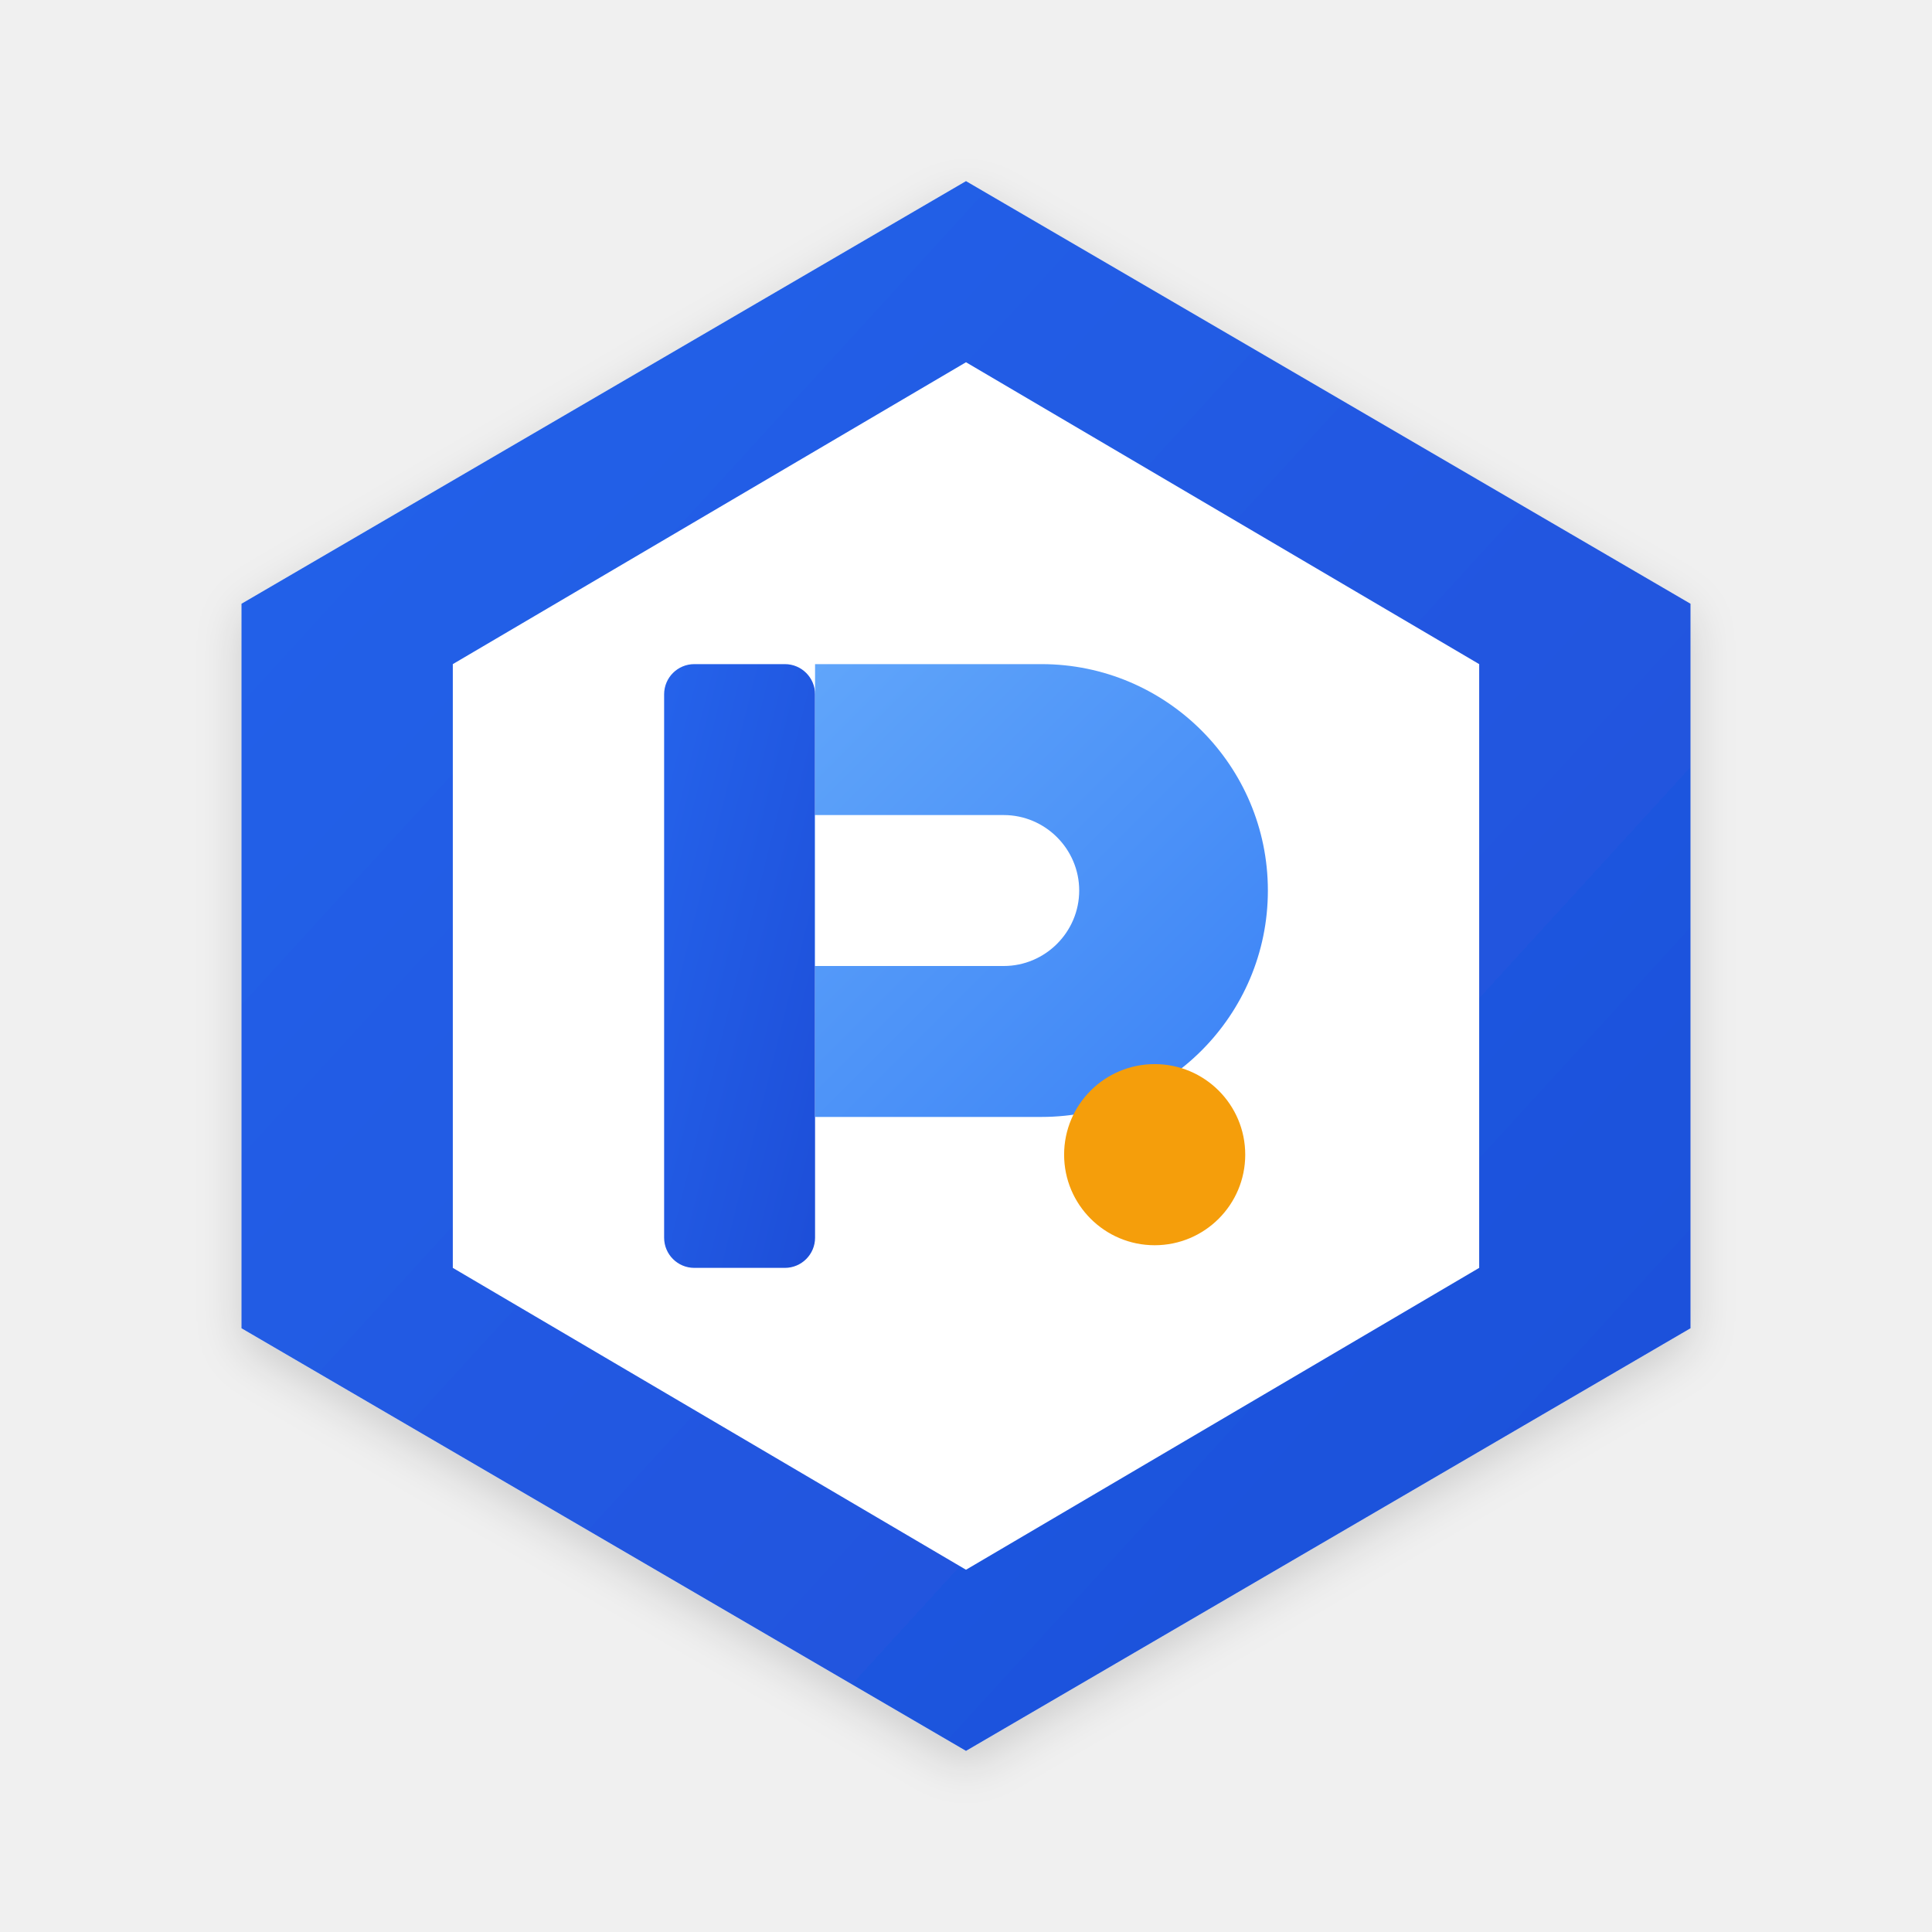
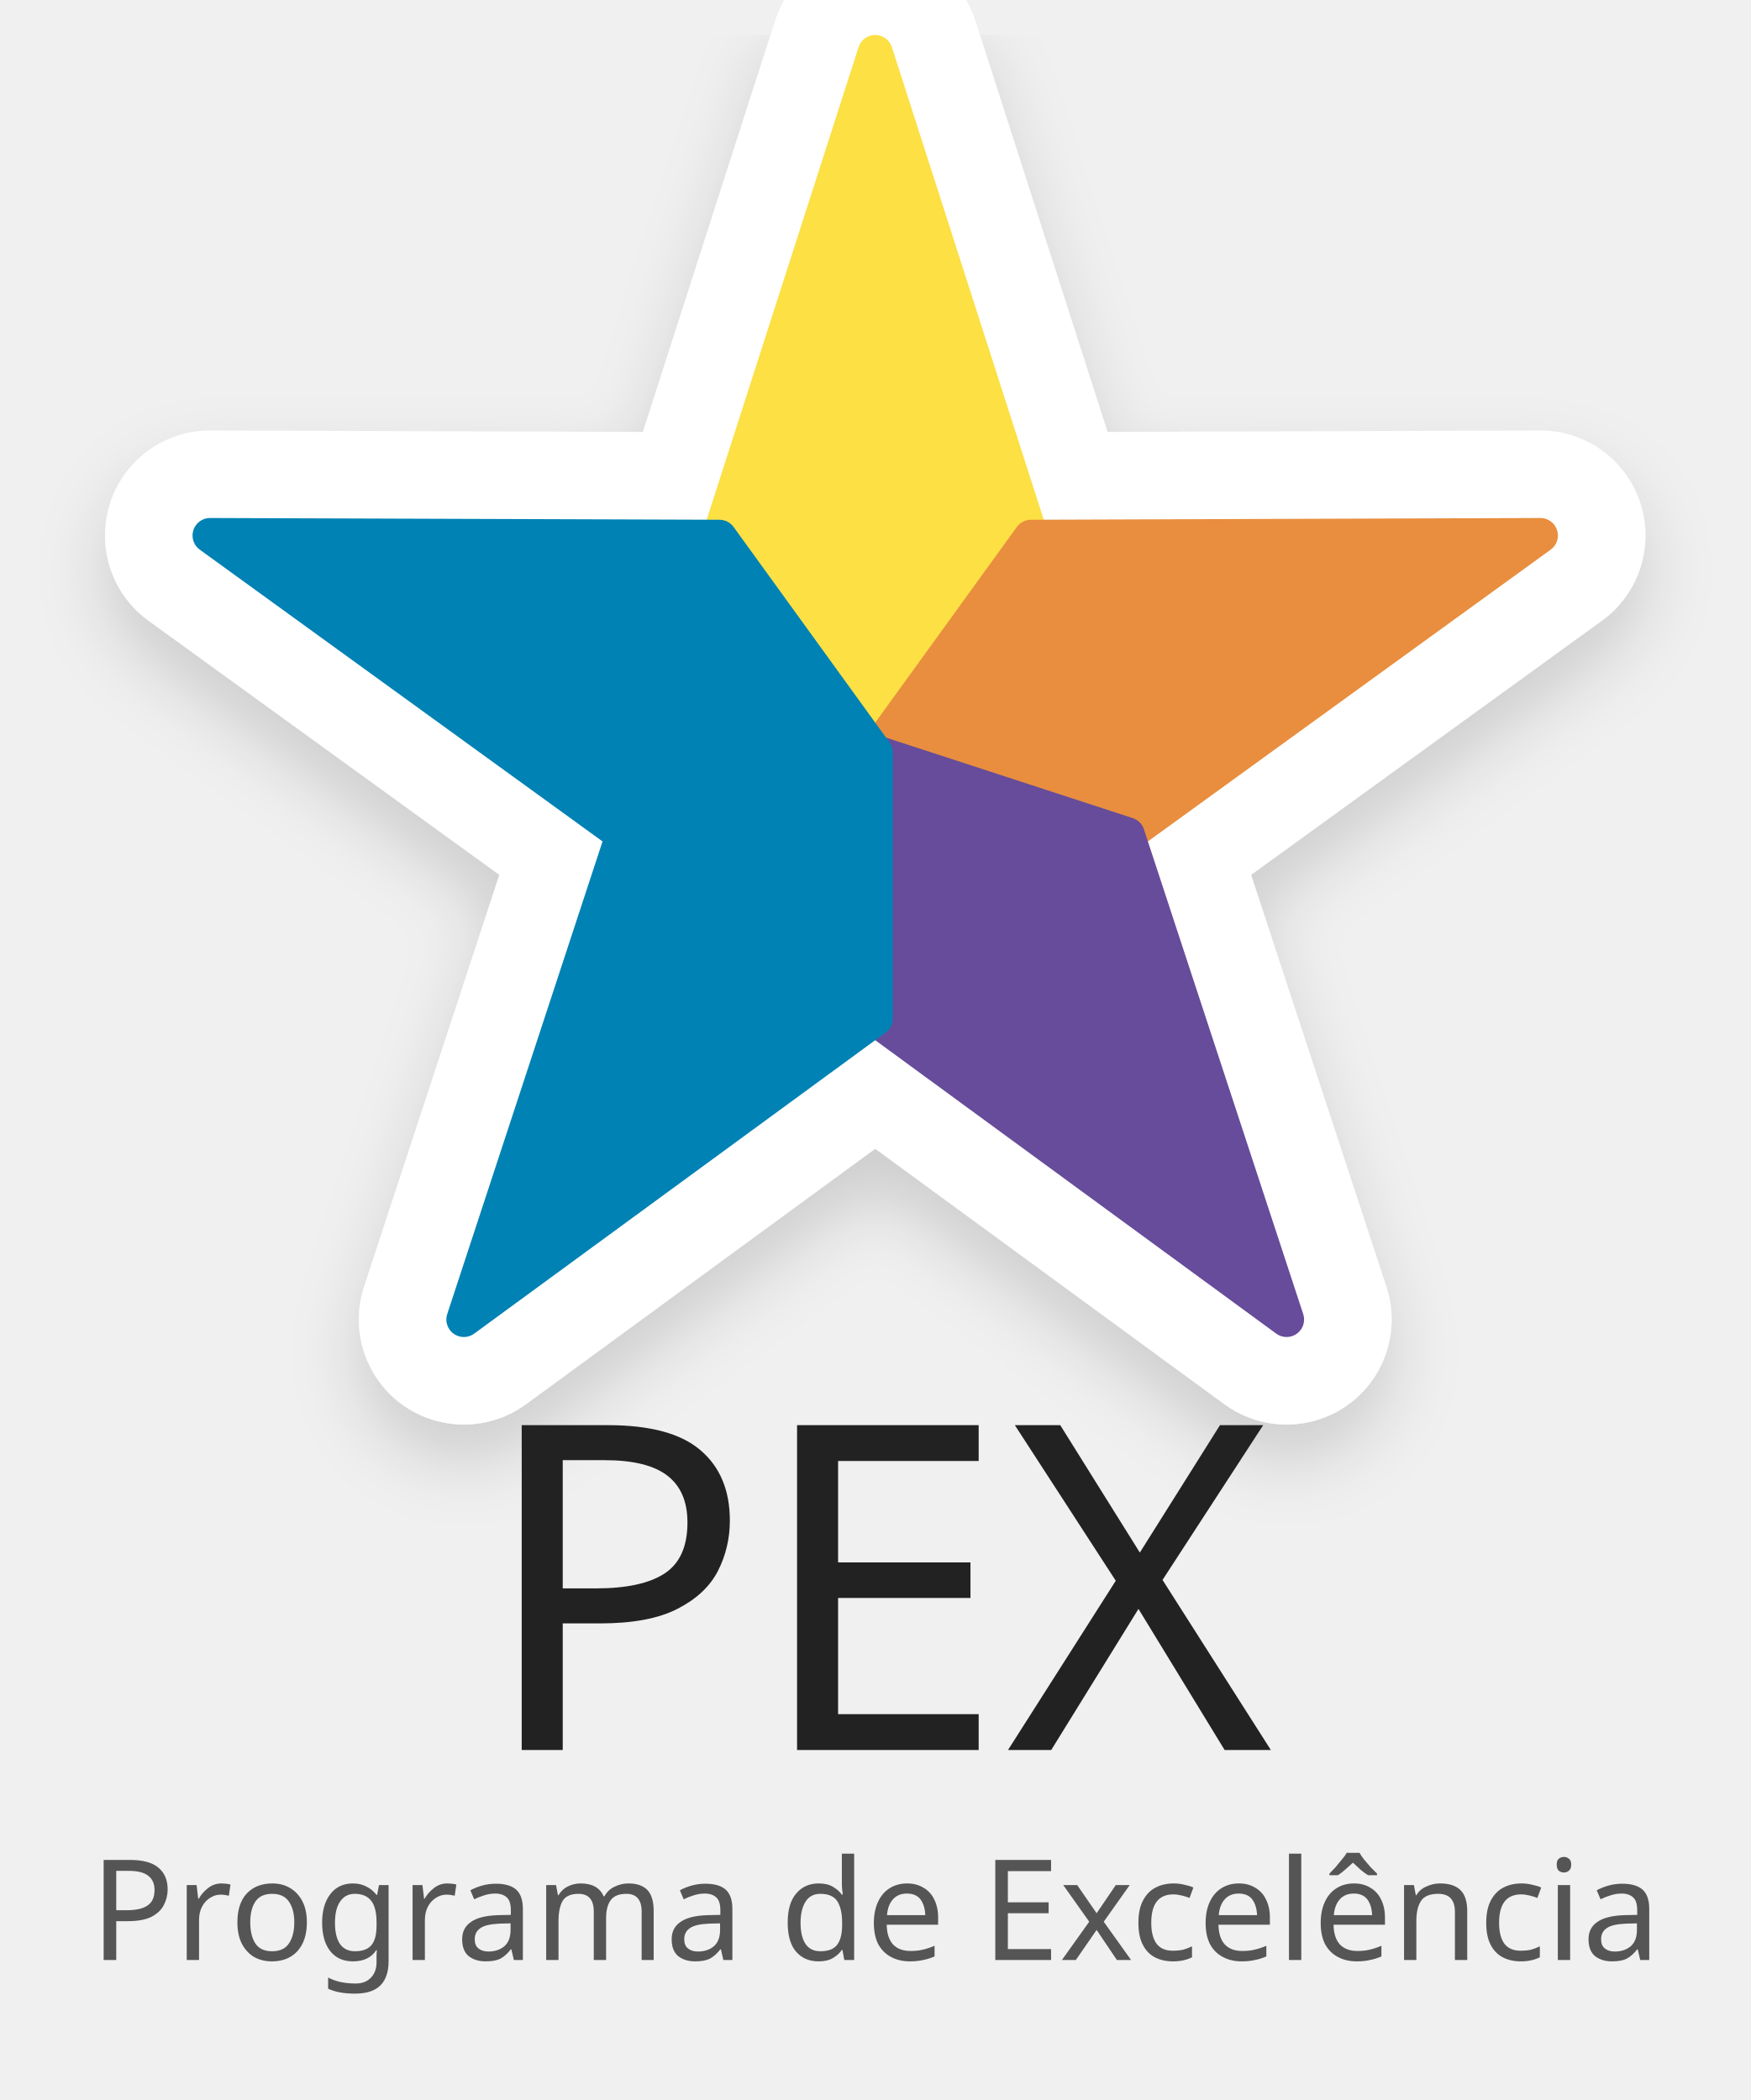
- <svg xmlns="http://www.w3.org/2000/svg" viewBox="0 0 512 512" width="100%" height="100%">
+ <svg xmlns="http://www.w3.org/2000/svg" viewBox="0 0 100 120">
  <defs>
-     <linearGradient id="blueGradient" x1="0%" y1="0%" x2="100%" y2="100%">
-       <stop offset="0%" stop-color="#2563eb" />
-       <stop offset="100%" stop-color="#1d4ed8" />
-     </linearGradient>
-     <linearGradient id="lightBlueGradient" x1="0%" y1="0%" x2="100%" y2="100%">
-       <stop offset="0%" stop-color="#60a5fa" />
-       <stop offset="100%" stop-color="#3b82f6" />
-     </linearGradient>
-     <filter id="shadow" x="-10%" y="-10%" width="120%" height="120%">
-       <feDropShadow dx="0" dy="4" stdDeviation="6" flood-opacity="0.15" />
+     <filter id="shadow" x="-20%" y="-20%" width="140%" height="140%">
+       <feDropShadow dx="0" dy="2" stdDeviation="2" flood-opacity="0.15" />
    </filter>
  </defs>
-   <rect width="512" height="512" fill="transparent" />
-   <path d="M256 48 L448 160 L448 352 L256 464 L64 352 L64 160 Z" fill="url(#blueGradient)" filter="url(#shadow)" />
-   <path d="M256 96 L392 176 L392 336 L256 416 L120 336 L120 176 Z" fill="#ffffff" />
-   <g transform="translate(156, 156)">
-     <rect x="20" y="20" width="40" height="160" rx="8" fill="url(#blueGradient)" />
-     <path d="M60 20 H120 C153.1 20 180 46.9 180 80 C180 113.1 153.1 140 120 140 H60 V20 Z" fill="url(#lightBlueGradient)" />
-     <path d="M60 60 H110 C121 60 130 69 130 80 C130 91 121 100 110 100 H60 V60 Z" fill="#ffffff" />
-     <circle cx="150" cy="150" r="24" fill="#f59e0b" />
-     <path d="M100 150 L126 150" stroke="url(#blueGradient)" stroke-width="16" stroke-linecap="round" />
+   <g transform="translate(0, -2)">
+     <polygon points="50,5 58.9,32.7 88,32.6 64.4,49.7 73.5,77.4 50,60.2 26.5,77.4 35.6,49.7 12,32.6 41.1,32.7" fill="white" stroke="white" stroke-width="12" stroke-linejoin="round" filter="url(#shadow)" />
+     <polygon points="50,45 41.1,32.7 50,5 58.9,32.7" fill="#FCE044" stroke="#FCE044" stroke-width="2" stroke-linejoin="round" />
+     <polygon points="50,45 58.9,32.7 88,32.6 64.4,49.7" fill="#E88E3E" stroke="#E88E3E" stroke-width="2" stroke-linejoin="round" />
+     <polygon points="50,45 64.4,49.7 73.5,77.4 50,60.2" fill="#664C9A" stroke="#664C9A" stroke-width="2" stroke-linejoin="round" />
+     <polygon points="50,45 50,60.2 26.5,77.4 35.6,49.7 12,32.6 41.1,32.7" fill="#0082B4" stroke="#0082B4" stroke-width="2" stroke-linejoin="round" />
  </g>
+   <text x="50" y="100" font-family="sans-serif" font-size="26" font-weight="300" text-anchor="middle" fill="#222">PEX</text>
+   <text x="50" y="112" font-family="sans-serif" font-size="8" font-weight="300" text-anchor="middle" fill="#555">Programa de Excelência</text>
</svg>
